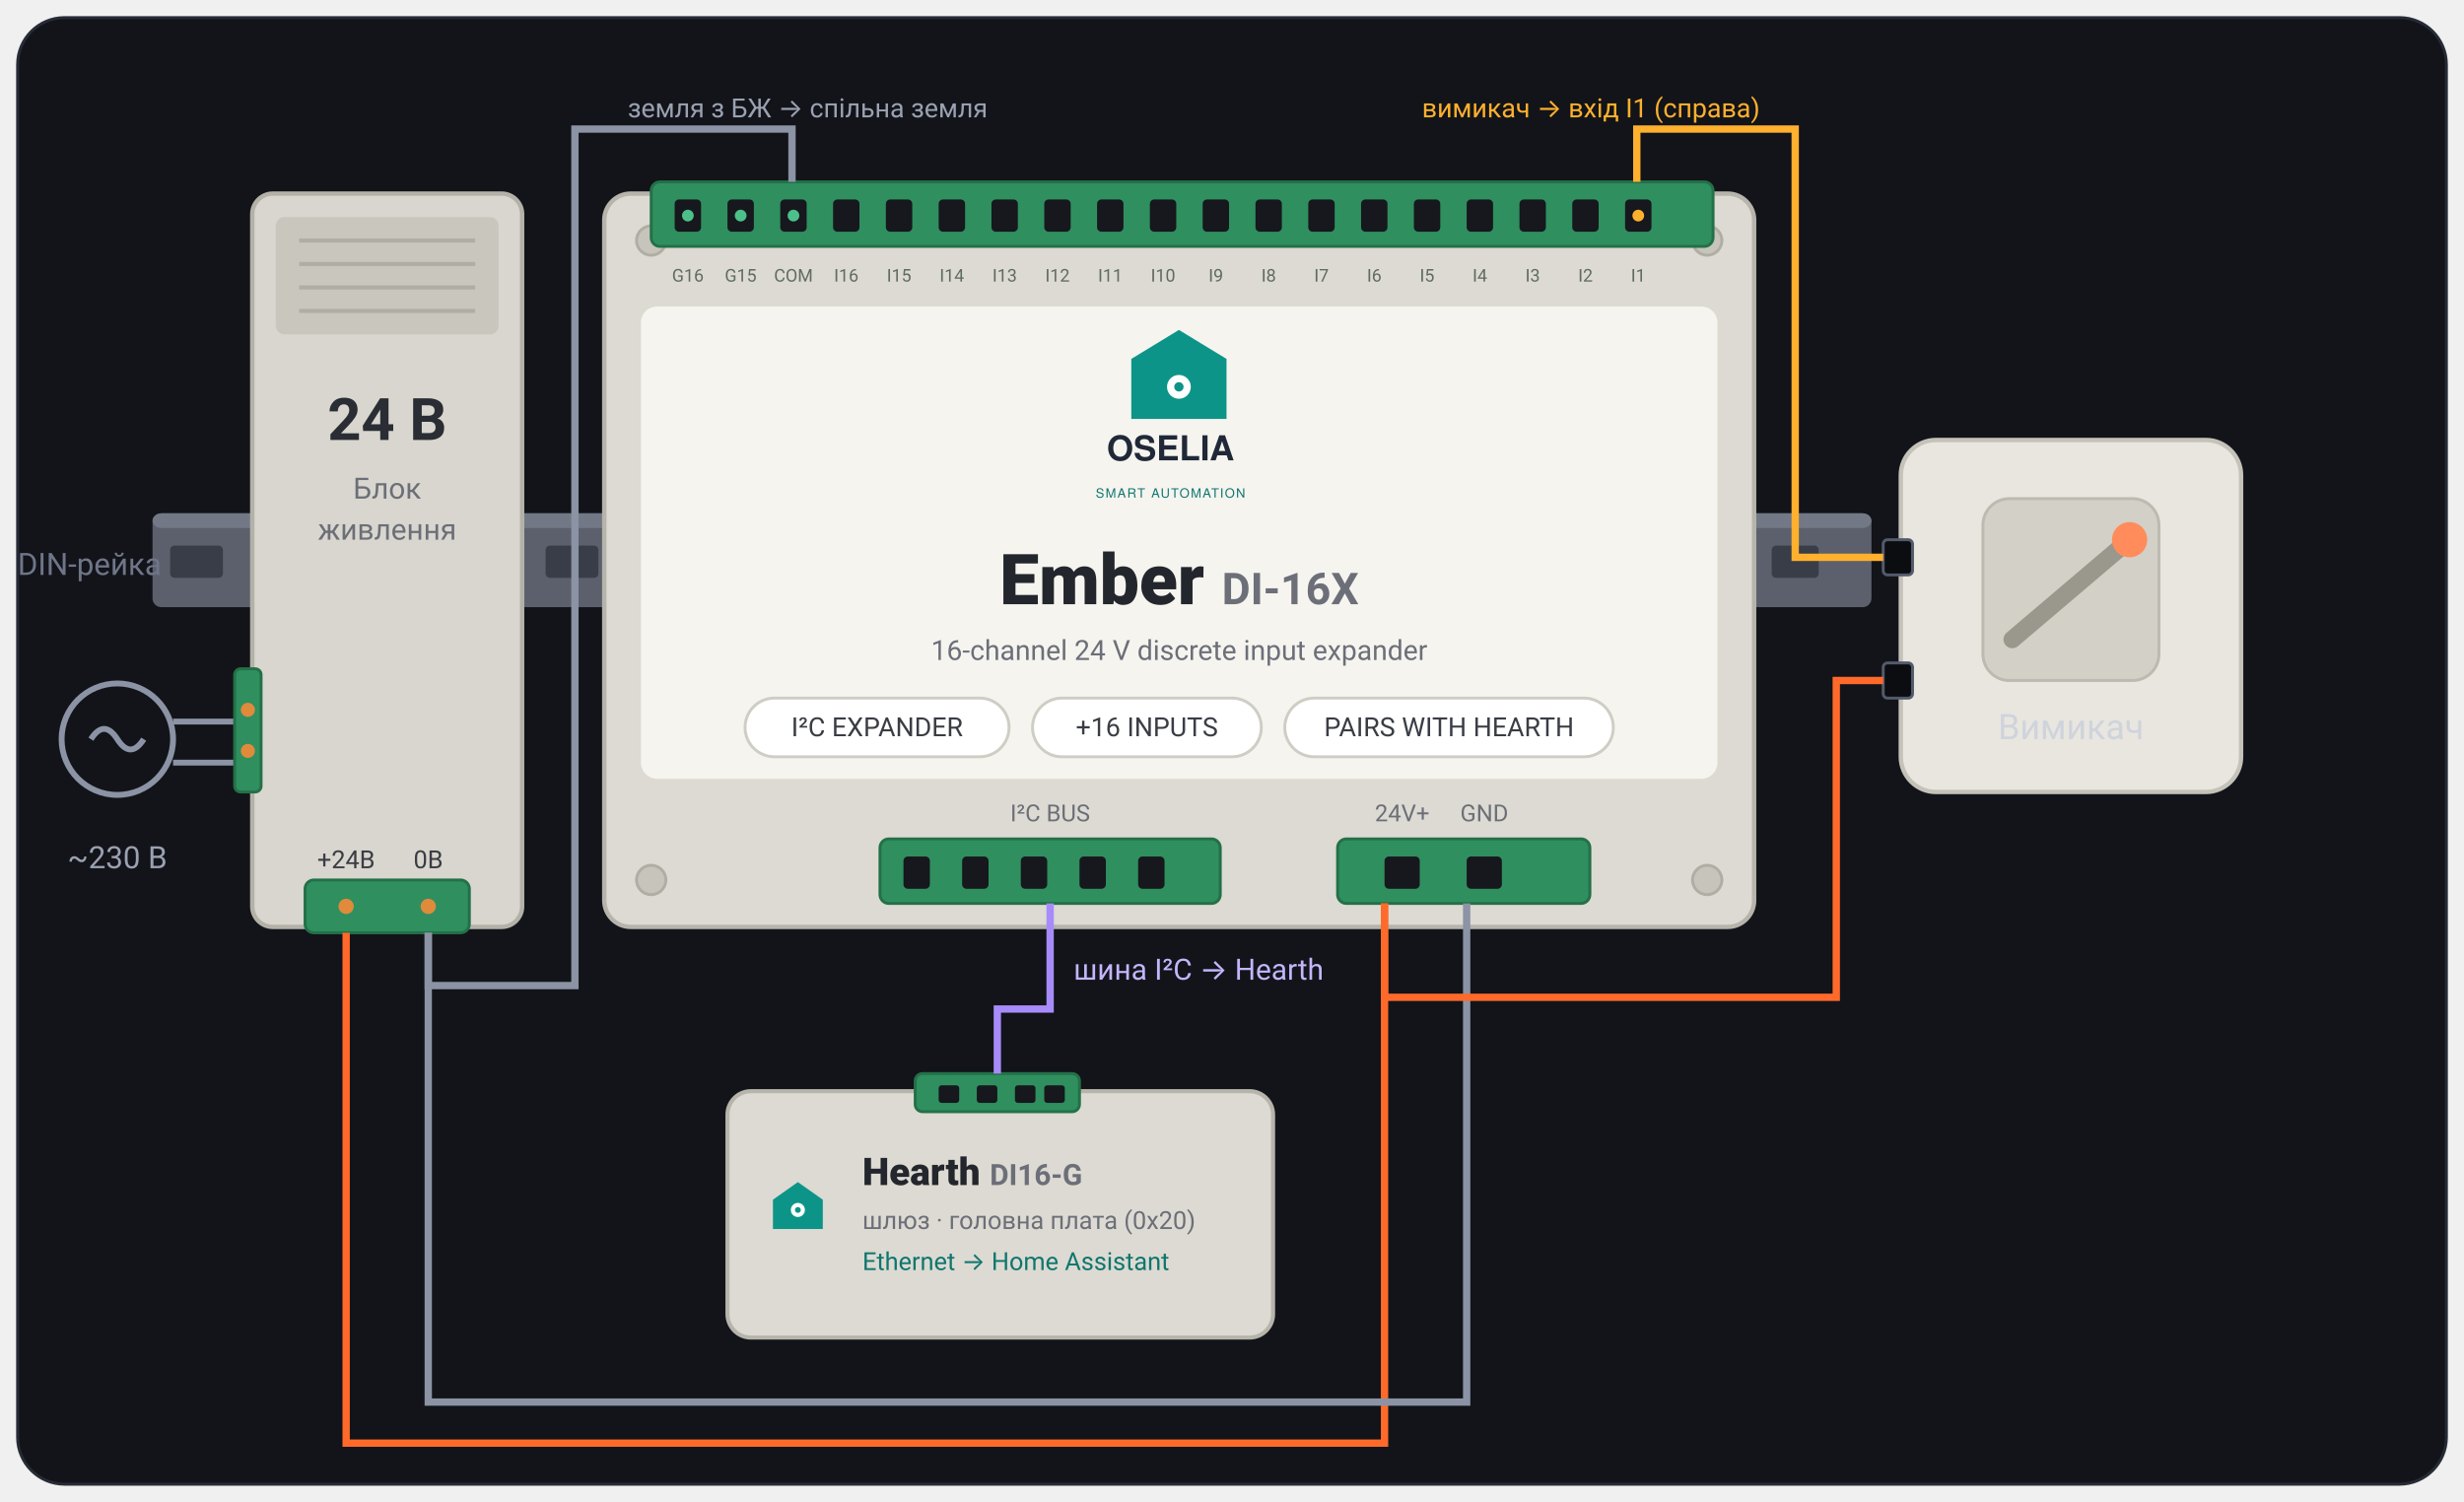
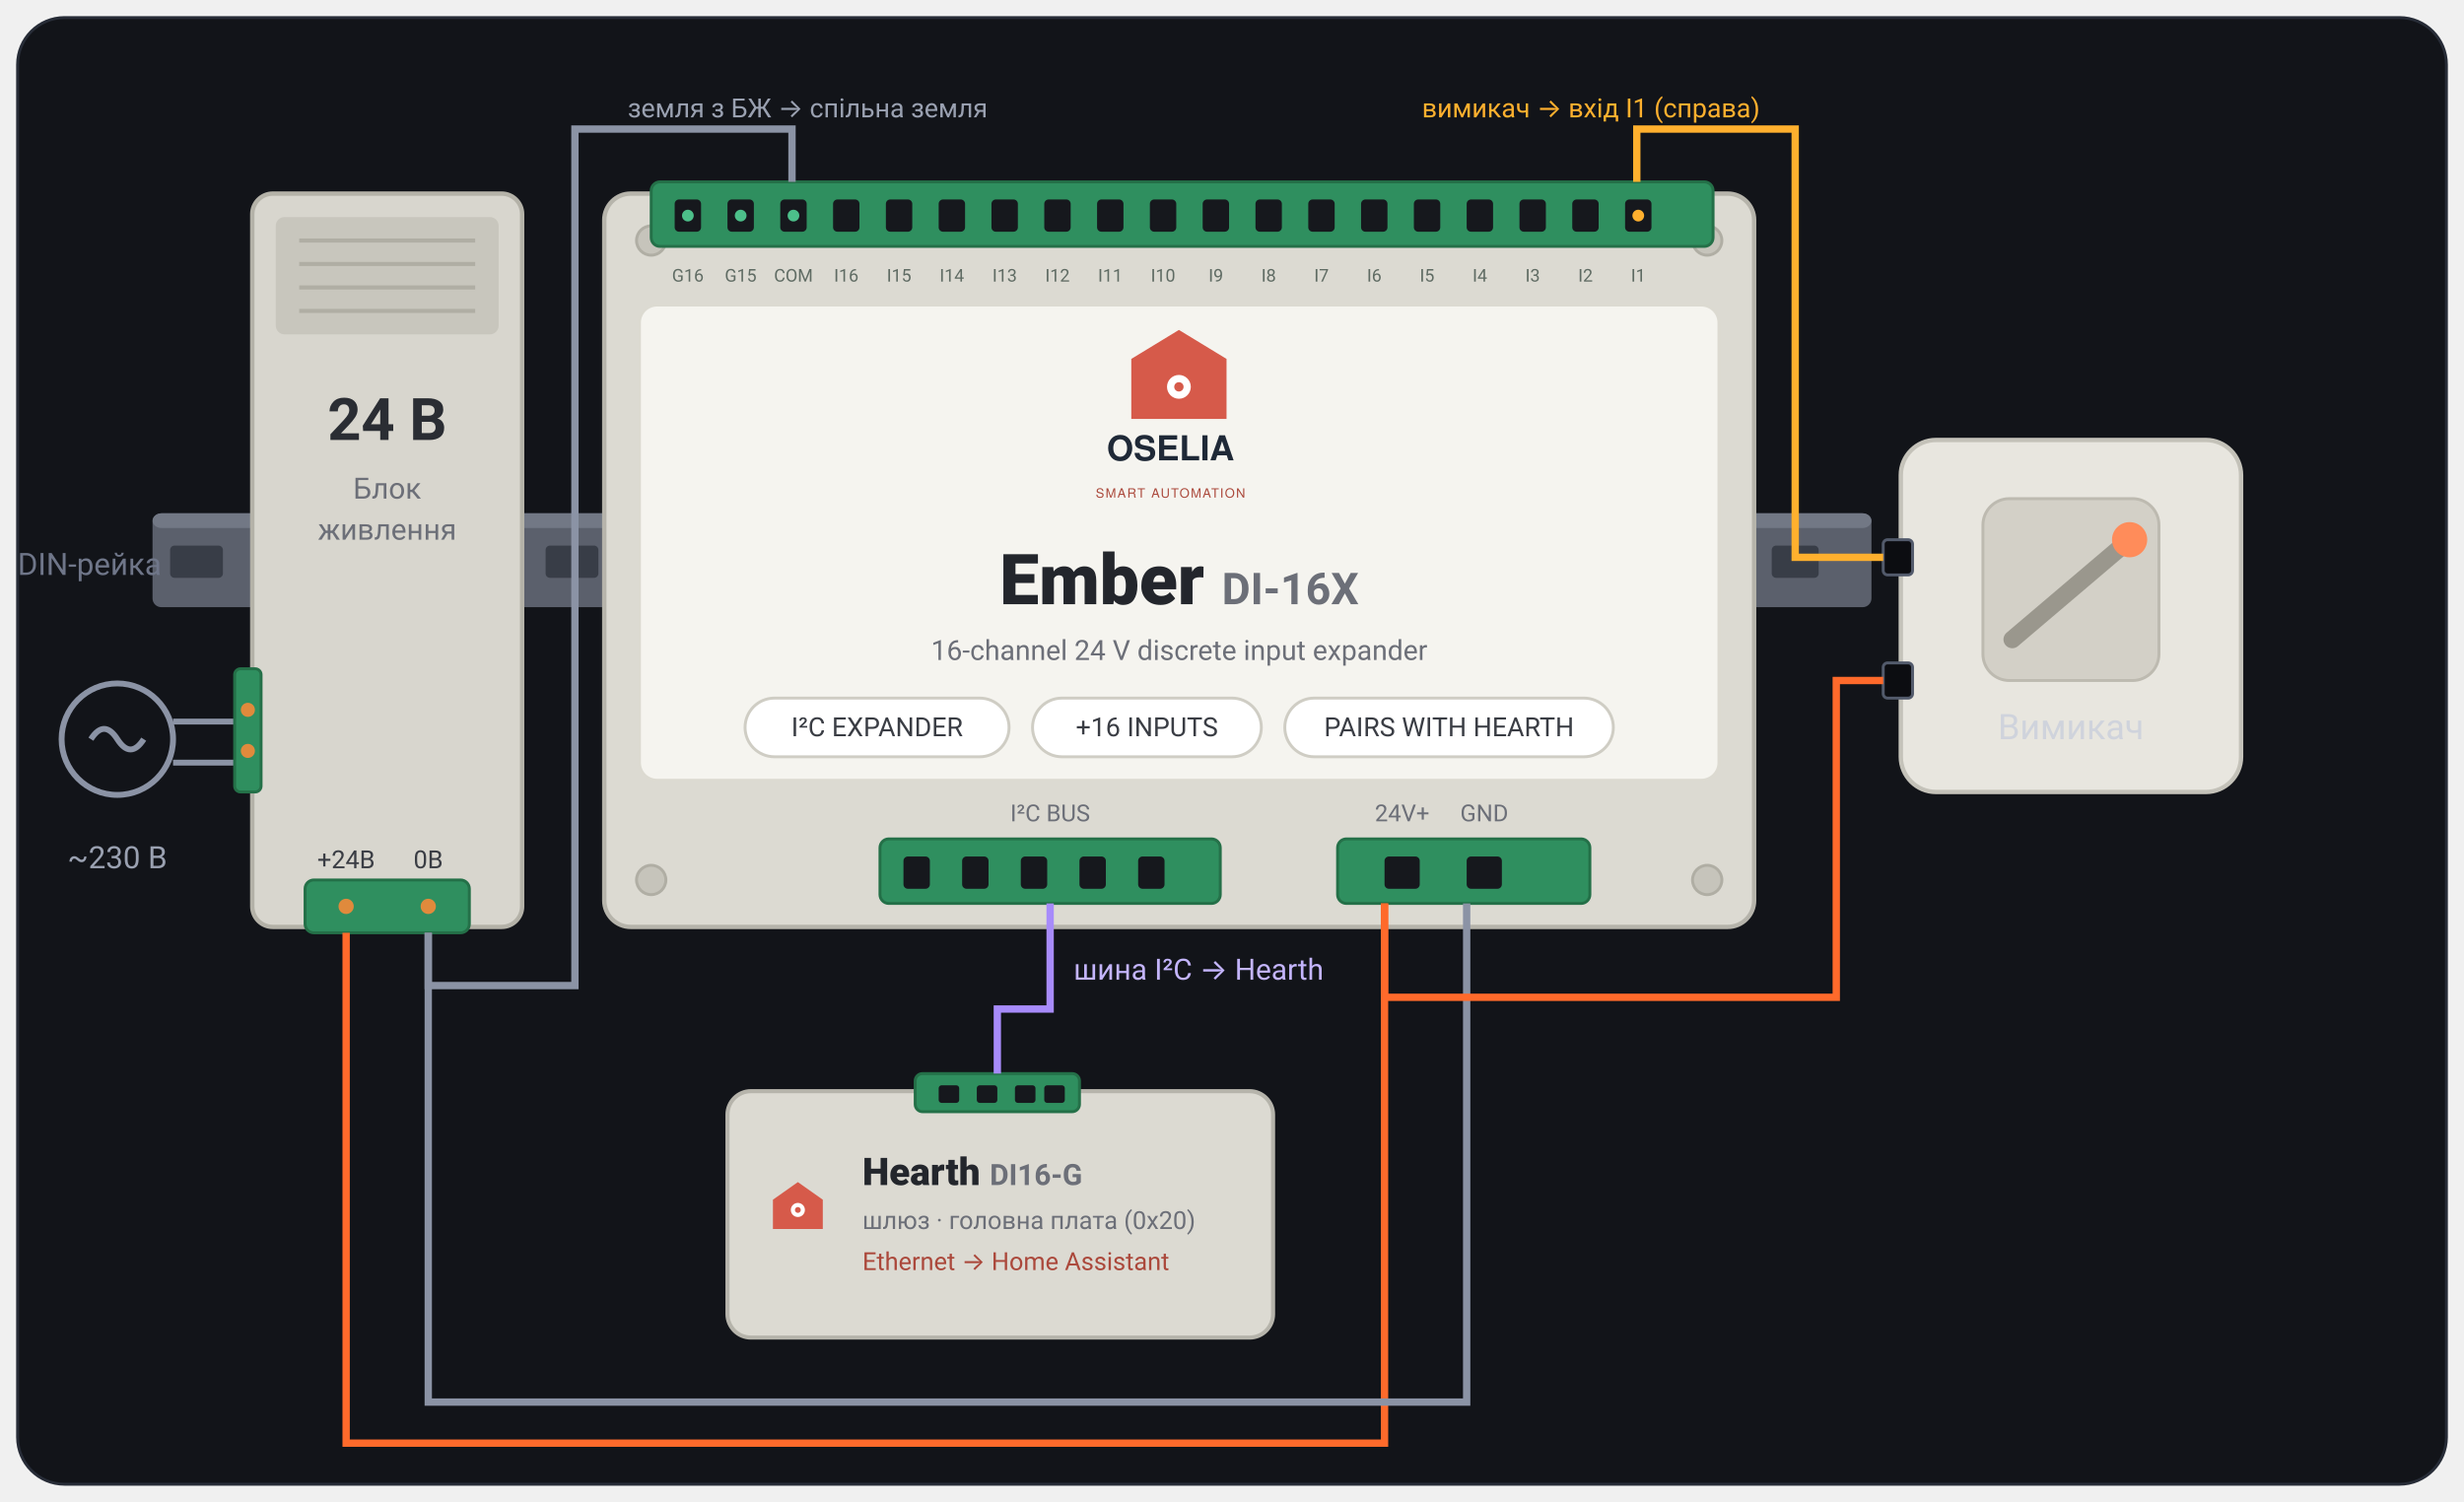
<svg xmlns="http://www.w3.org/2000/svg" viewBox="0 0 840 512" role="img" aria-label="Блок живлення 24 В, розширювач входів OSELIA Ember DI-16X і вимикач на DIN-рейці; шина I²C з'єднана зі шлюзом Hearth" font-family="ui-sans-serif, system-ui, -apple-system, Segoe UI, Roboto, sans-serif">
  <rect x="6" y="6" width="828" height="500" rx="16" fill="#121419" stroke="#262b36" />
  <g>
    <rect x="52" y="175" width="586" height="32" rx="3" fill="#5b606c" />
    <rect x="52" y="175" width="586" height="5" rx="3" fill="#727885" />
    <g fill="#383d47">
      <rect x="58" y="186" width="18" height="11" rx="1.5" />
      <rect x="186" y="186" width="18" height="11" rx="1.5" />
      <rect x="604" y="186" width="16" height="11" rx="1.5" />
    </g>
    <text x="6" y="196" font-size="10.5" fill="#6f7689">DIN-рейка</text>
  </g>
  <g>
    <circle cx="40" cy="252" r="19" fill="none" stroke="#8b93a5" stroke-width="2" />
    <path d="M31 252 q4.5 -7 9 0 t9 0" fill="none" stroke="#8b93a5" stroke-width="2" />
    <text x="40" y="296" font-size="10.5" fill="#9aa1b1" text-anchor="middle">~230 В</text>
    <path d="M59 246 H82" stroke="#8b93a5" stroke-width="2" />
    <path d="M59 260 H82" stroke="#8b93a5" stroke-width="2" />
  </g>
  <g>
    <rect x="86" y="66" width="92" height="250" rx="7" fill="#d8d6ce" stroke="#b4b2a8" stroke-width="1.5" />
    <rect x="94" y="74" width="76" height="40" rx="3" fill="#c8c6bd" />
    <g stroke="#b0aea4" stroke-width="1.4">
      <path d="M102 82 H162" />
      <path d="M102 90 H162" />
      <path d="M102 98 H162" />
      <path d="M102 106 H162" />
    </g>
    <text x="132" y="150" font-size="20" font-weight="700" fill="#2a2d33" text-anchor="middle">24 В</text>
    <text x="132" y="170" font-size="10" fill="#6c6f78" text-anchor="middle">Блок</text>
    <text x="132" y="184" font-size="10" fill="#6c6f78" text-anchor="middle">живлення</text>
    <rect x="80" y="228" width="9" height="42" rx="2" fill="#2f8f5f" stroke="#247048" />
    <circle cx="84.5" cy="242" r="2.4" fill="#e08a3c" />
    <circle cx="84.5" cy="256" r="2.4" fill="#e08a3c" />
    <rect x="104" y="300" width="56" height="18" rx="3" fill="#2f8f5f" stroke="#247048" />
    <circle cx="118" cy="309" r="2.6" fill="#e08a3c" />
    <circle cx="146" cy="309" r="2.6" fill="#e08a3c" />
    <text x="118" y="296" font-size="8.5" fill="#3a3d44" text-anchor="middle">+24В</text>
    <text x="146" y="296" font-size="8.5" fill="#3a3d44" text-anchor="middle">0В</text>
  </g>
  <g>
    <rect x="206" y="66" width="392" height="250" rx="9" fill="#dcdad2" stroke="#b6b4ab" stroke-width="1.5" />
    <g fill="#c6c4bb" stroke="#b0aea4">
      <circle cx="222" cy="82" r="5" />
      <circle cx="582" cy="82" r="5" />
      <circle cx="222" cy="300" r="5" />
      <circle cx="582" cy="300" r="5" />
    </g>
    <rect x="222" y="62" width="362" height="22" rx="3" fill="#2f8f5f" stroke="#247048" />
    <g fill="#16181d">
      <rect x="230" y="68" width="9" height="11" rx="1.5" />
      <rect x="248" y="68" width="9" height="11" rx="1.5" />
      <rect x="266" y="68" width="9" height="11" rx="1.5" />
      <rect x="284" y="68" width="9" height="11" rx="1.5" />
      <rect x="302" y="68" width="9" height="11" rx="1.5" />
      <rect x="320" y="68" width="9" height="11" rx="1.5" />
      <rect x="338" y="68" width="9" height="11" rx="1.5" />
      <rect x="356" y="68" width="9" height="11" rx="1.5" />
      <rect x="374" y="68" width="9" height="11" rx="1.5" />
      <rect x="392" y="68" width="9" height="11" rx="1.5" />
      <rect x="410" y="68" width="9" height="11" rx="1.5" />
      <rect x="428" y="68" width="9" height="11" rx="1.5" />
      <rect x="446" y="68" width="9" height="11" rx="1.5" />
      <rect x="464" y="68" width="9" height="11" rx="1.5" />
      <rect x="482" y="68" width="9" height="11" rx="1.5" />
      <rect x="500" y="68" width="9" height="11" rx="1.5" />
      <rect x="518" y="68" width="9" height="11" rx="1.5" />
      <rect x="536" y="68" width="9" height="11" rx="1.5" />
      <rect x="554" y="68" width="9" height="11" rx="1.5" />
    </g>
    <g fill="#4cc08a">
      <circle cx="234.5" cy="73.5" r="2" />
      <circle cx="252.5" cy="73.5" r="2" />
      <circle cx="270.5" cy="73.5" r="2" />
    </g>
    <circle cx="558.5" cy="73.5" r="2" fill="#ffb02e" />
    <g font-size="6" fill="#5f6b63" text-anchor="middle">
      <text x="234.5" y="96">G16</text>
      <text x="252.5" y="96">G15</text>
      <text x="270.5" y="96">COM</text>
      <text x="288.5" y="96">I16</text>
      <text x="306.5" y="96">I15</text>
      <text x="324.5" y="96">I14</text>
      <text x="342.5" y="96">I13</text>
      <text x="360.5" y="96">I12</text>
      <text x="378.5" y="96">I11</text>
      <text x="396.5" y="96">I10</text>
      <text x="414.5" y="96">I9</text>
      <text x="432.5" y="96">I8</text>
      <text x="450.5" y="96">I7</text>
      <text x="468.5" y="96">I6</text>
      <text x="486.5" y="96">I5</text>
      <text x="504.5" y="96">I4</text>
      <text x="522.5" y="96">I3</text>
      <text x="540.5" y="96">I2</text>
      <text x="558.5" y="96">I1</text>
    </g>
    <rect x="218" y="104" width="368" height="162" rx="6" fill="#f5f4ef" stroke="#dcdad1" />
    <svg x="342" y="110" width="120" height="61" viewBox="0 53 92 49" preserveAspectRatio="xMidYMid meet">
      <g transform="matrix(1 0 0 -1 0 172.91)">
-         <path d="M32.88,93.54 L58.96,93.54 L58.96,109.98 L45.92,117.92 L32.88,109.98 Z " fill="#0d9488" />
+         <path d="M32.88,93.54 L58.96,93.54 L58.96,109.98 L45.92,117.92 L32.88,109.98 Z " fill="#d65a4a" />
        <circle cx="45.92" cy="102.33" r="3.26" fill="#ffffff" />
-         <circle cx="45.92" cy="102.33" r="1.28" fill="#0d9488" />
+         <circle cx="45.92" cy="102.33" r="1.28" fill="#d65a4a" />
        <text transform="translate(26.17,82.20) scale(1,-1)" font-family="Helvetica, Arial, sans-serif" font-weight="bold" font-size="9.40" fill="#1f2937">OSELIA</text>
-         <text transform="translate(23.14,72.00) scale(1,-1)" font-family="Helvetica, Arial, sans-serif" font-weight="normal" font-size="3.50" letter-spacing="0.35" fill="#0f766e">SMART AUTOMATION</text>
+         <text transform="translate(23.14,72.00) scale(1,-1)" font-family="Helvetica, Arial, sans-serif" font-weight="normal" font-size="3.50" letter-spacing="0.35" fill="#ab483b">SMART AUTOMATION</text>
      </g>
    </svg>
    <text x="402" y="206" font-size="24" font-weight="800" fill="#23262c" text-anchor="middle">Ember <tspan font-size="15" font-weight="600" fill="#6c6f78">DI-16X</tspan>
    </text>
    <text x="402" y="225" font-size="9.5" fill="#6c6f78" text-anchor="middle">16-channel 24 V discrete input expander</text>
    <g font-size="9" fill="#3a3d44" text-anchor="middle">
      <rect x="254" y="238" width="90" height="20" rx="10" fill="#fff" stroke="#cfcdc4" />
      <text x="299" y="251">I²C EXPANDER</text>
      <rect x="352" y="238" width="78" height="20" rx="10" fill="#fff" stroke="#cfcdc4" />
      <text x="391" y="251">+16 INPUTS</text>
      <rect x="438" y="238" width="112" height="20" rx="10" fill="#fff" stroke="#cfcdc4" />
      <text x="494" y="251">PAIRS WITH HEARTH</text>
    </g>
    <rect x="300" y="286" width="116" height="22" rx="3" fill="#2f8f5f" stroke="#247048" />
    <g fill="#16181d">
      <rect x="308" y="292" width="9" height="11" rx="1.5" />
      <rect x="328" y="292" width="9" height="11" rx="1.5" />
      <rect x="348" y="292" width="9" height="11" rx="1.5" />
      <rect x="368" y="292" width="9" height="11" rx="1.5" />
      <rect x="388" y="292" width="9" height="11" rx="1.5" />
    </g>
    <text x="358" y="280" font-size="8" fill="#6c6f78" text-anchor="middle">I²C BUS</text>
    <rect x="456" y="286" width="86" height="22" rx="3" fill="#2f8f5f" stroke="#247048" />
    <g fill="#16181d">
      <rect x="472" y="292" width="12" height="11" rx="1.5" />
      <rect x="500" y="292" width="12" height="11" rx="1.5" />
    </g>
    <text x="478" y="280" font-size="8" fill="#6c6f78" text-anchor="middle">24V+</text>
    <text x="506" y="280" font-size="8" fill="#6c6f78" text-anchor="middle">GND</text>
  </g>
  <g>
    <rect x="648" y="150" width="116" height="120" rx="12" fill="#e8e6df" stroke="#c4c2b9" stroke-width="1.5" />
    <rect x="676" y="170" width="60" height="62" rx="9" fill="#d3d0c7" stroke="#bdbab0" />
    <path d="M686 218 L726 184" stroke="#9a978d" stroke-width="6" stroke-linecap="round" />
    <circle cx="726" cy="184" r="6" fill="#ff8c5a" />
    <text x="706" y="252" font-size="12" fill="#cfd3dc" text-anchor="middle">Вимикач</text>
    <rect x="642" y="184" width="10" height="12" rx="1.5" fill="#0c0d11" stroke="#525a6b" />
    <rect x="642" y="226" width="10" height="12" rx="1.5" fill="#0c0d11" stroke="#525a6b" />
  </g>
  <g>
    <rect x="248" y="372" width="186" height="84" rx="8" fill="#dcdad2" stroke="#b6b4ab" stroke-width="1.4" />
    <rect x="312" y="366" width="56" height="13" rx="2.5" fill="#2f8f5f" stroke="#247048" />
    <g fill="#16181d">
      <rect x="320" y="370" width="7" height="6" rx="1" />
      <rect x="333" y="370" width="7" height="6" rx="1" />
      <rect x="346" y="370" width="7" height="6" rx="1" />
      <rect x="356" y="370" width="7" height="6" rx="1" />
    </g>
    <g transform="translate(272,412)">
-       <path d="M0 -9 L8.5 -3 L8.5 7 L-8.5 7 L-8.5 -3 Z" fill="#0d9488" />
+       <path d="M0 -9 L8.5 -3 L8.5 7 L-8.5 7 L-8.5 -3 Z" fill="#d65a4a" />
      <circle cx="0" cy="0.5" r="2.4" fill="#fff" />
-       <circle cx="0" cy="0.5" r="1" fill="#0d9488" />
+       <circle cx="0" cy="0.5" r="1" fill="#d65a4a" />
    </g>
    <text x="294" y="404" font-size="13" font-weight="800" fill="#23262c">Hearth <tspan font-size="10" font-weight="600" fill="#6c6f78">DI16-G</tspan>
    </text>
    <text x="294" y="419" font-size="8.5" fill="#6c6f78">шлюз · головна плата (0x20)</text>
-     <text x="294" y="433" font-size="8.5" fill="#0f766e">Ethernet → Home Assistant</text>
+     <text x="294" y="433" font-size="8.5" fill="#ab483b">Ethernet → Home Assistant</text>
  </g>
  <path d="M118 318 V492 H472 V308" fill="none" stroke="#ff6a2b" stroke-width="2.5" />
  <path d="M146 318 V478 H500 V308" fill="none" stroke="#8b93a5" stroke-width="2.5" />
  <path d="M472 308 V340 H626 V232 H642" fill="none" stroke="#ff6a2b" stroke-width="2.5" />
  <path d="M642 190 H612 V44 H558 V62" fill="none" stroke="#ffb02e" stroke-width="2.5" />
  <text x="600" y="40" font-size="9" fill="#ffb02e" text-anchor="end">вимикач → вхід I1 (справа)</text>
  <path d="M146 318 V336 H196 V44 H270 V62" fill="none" stroke="#8b93a5" stroke-width="2.5" />
  <text x="214" y="40" font-size="9" fill="#9aa1b1" text-anchor="start">земля з БЖ → спільна земля</text>
  <path d="M358 308 V344 H340 V366" fill="none" stroke="#a78bfa" stroke-width="2.5" />
  <text x="366" y="334" font-size="10" fill="#c4b5fd">шина I²C → Hearth</text>
</svg>
